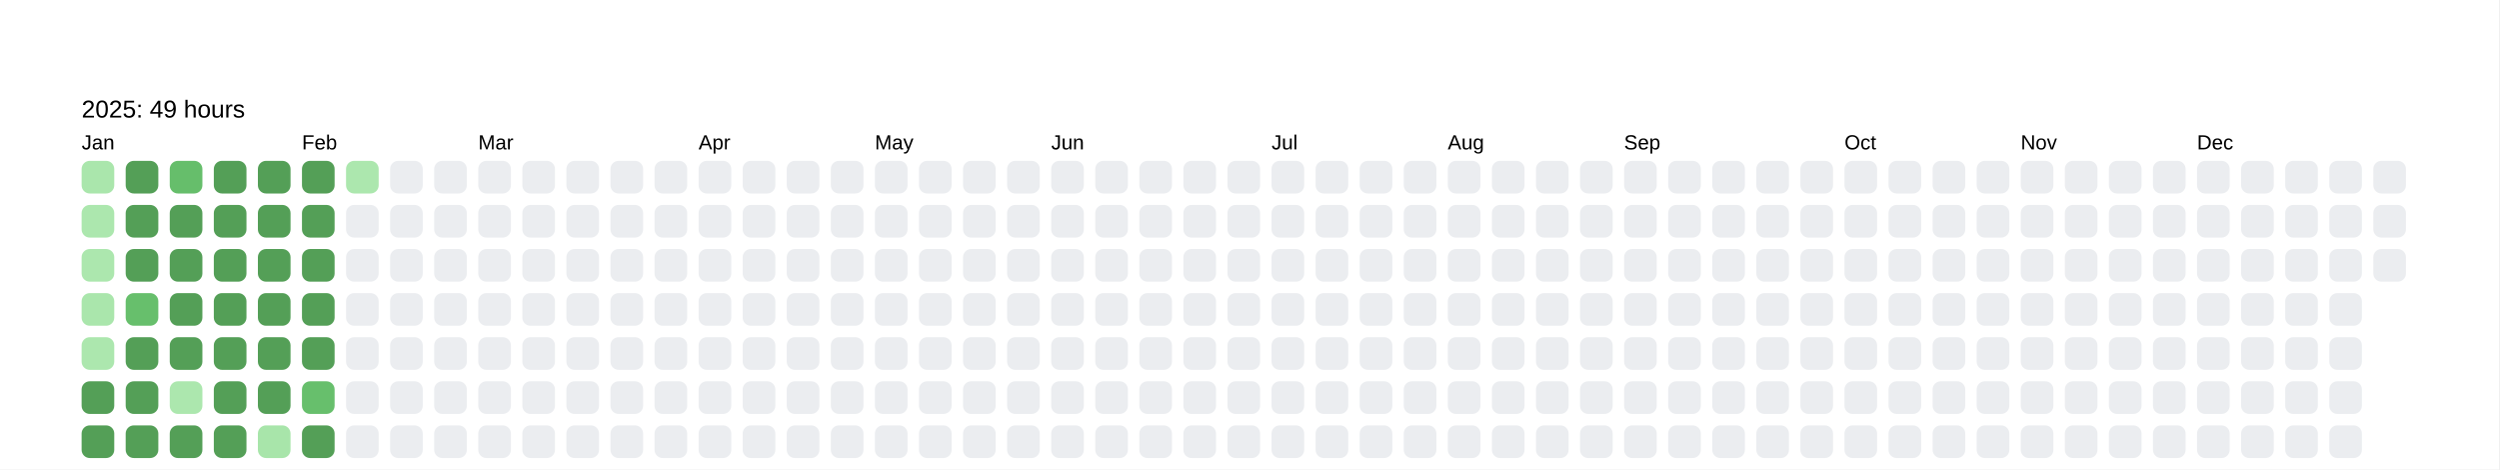
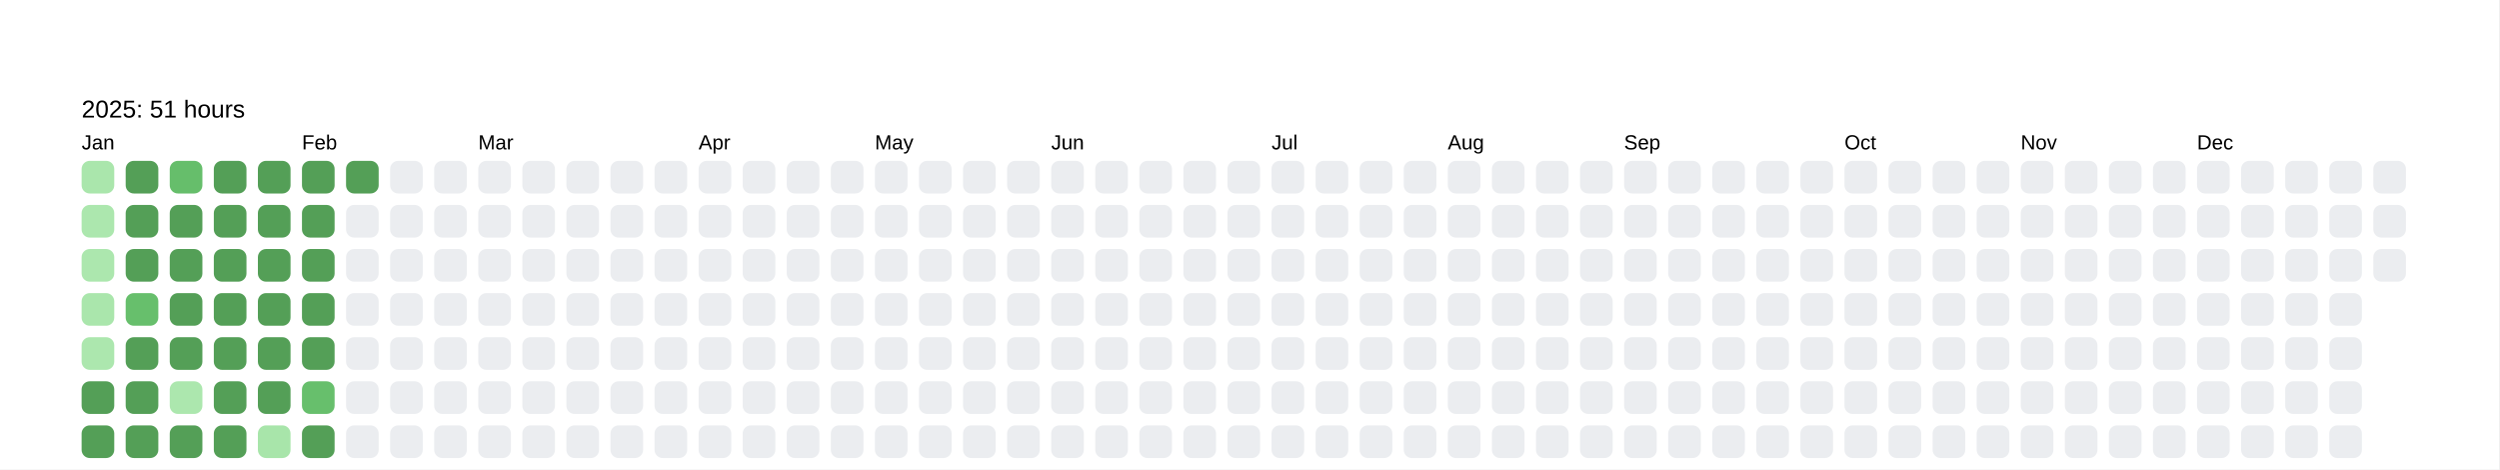
<svg xmlns="http://www.w3.org/2000/svg" baseProfile="full" height="57.5mm" version="1.1" viewBox="0,0,306.2,57.5" width="306.2mm">
  <defs />
  <rect fill="#FFFFFF" height="57.5" width="306.2" x="0" y="0" />
  <text fill="#000000" style="font-size:6px; font-family:Arial; font-weight:bold;" x="10" y="10" />
-   <text fill="#000000" style="font-size:3px; font-family:Arial;" x="10" y="14.4">2025: 49 hours</text>
+   <text fill="#000000" style="font-size:3px; font-family:Arial;" x="10" y="14.4">2025: 51 hours</text>
  <text fill="#000000" style="font-size:2.5px; font-family:Arial" x="10" y="18.3">Jan</text>
  <rect fill="#aae6ac" height="4" rx="1" ry="1" width="4" x="10" y="19.7" />
  <rect fill="#ace7ae" height="4" rx="1" ry="1" width="4" x="10" y="25.1" />
  <rect fill="#ace7ae" height="4" rx="1" ry="1" width="4" x="10" y="30.5" />
  <rect fill="#aae6ac" height="4" rx="1" ry="1" width="4" x="10" y="35.9" />
  <rect fill="#ace7ae" height="4" rx="1" ry="1" width="4" x="10" y="41.3" />
  <rect fill="#549F57" height="4" rx="1" ry="1" width="4" x="10" y="46.7" />
  <rect fill="#549F57" height="4" rx="1" ry="1" width="4" x="10" y="52.1" />
  <rect fill="#549F57" height="4" rx="1" ry="1" width="4" x="15.4" y="19.7" />
  <rect fill="#549F57" height="4" rx="1" ry="1" width="4" x="15.4" y="25.1" />
  <rect fill="#549F57" height="4" rx="1" ry="1" width="4" x="15.4" y="30.5" />
  <rect fill="#67bf6c" height="4" rx="1" ry="1" width="4" x="15.4" y="35.9" />
  <rect fill="#549F57" height="4" rx="1" ry="1" width="4" x="15.4" y="41.3" />
  <rect fill="#549F57" height="4" rx="1" ry="1" width="4" x="15.4" y="46.7" />
  <rect fill="#549F57" height="4" rx="1" ry="1" width="4" x="15.4" y="52.1" />
  <rect fill="#66be6b" height="4" rx="1" ry="1" width="4" x="20.8" y="19.7" />
  <rect fill="#549F57" height="4" rx="1" ry="1" width="4" x="20.8" y="25.1" />
  <rect fill="#549F57" height="4" rx="1" ry="1" width="4" x="20.8" y="30.5" />
  <rect fill="#549F57" height="4" rx="1" ry="1" width="4" x="20.8" y="35.9" />
  <rect fill="#549F57" height="4" rx="1" ry="1" width="4" x="20.8" y="41.3" />
  <rect fill="#ace7ae" height="4" rx="1" ry="1" width="4" x="20.8" y="46.7" />
  <rect fill="#549F57" height="4" rx="1" ry="1" width="4" x="20.8" y="52.1" />
  <rect fill="#549F57" height="4" rx="1" ry="1" width="4" x="26.2" y="19.7" />
  <rect fill="#549F57" height="4" rx="1" ry="1" width="4" x="26.2" y="25.1" />
  <rect fill="#549F57" height="4" rx="1" ry="1" width="4" x="26.2" y="30.5" />
  <rect fill="#549F57" height="4" rx="1" ry="1" width="4" x="26.2" y="35.9" />
  <rect fill="#549F57" height="4" rx="1" ry="1" width="4" x="26.2" y="41.3" />
  <rect fill="#549F57" height="4" rx="1" ry="1" width="4" x="26.2" y="46.7" />
  <rect fill="#549F57" height="4" rx="1" ry="1" width="4" x="26.2" y="52.1" />
  <rect fill="#549F57" height="4" rx="1" ry="1" width="4" x="31.6" y="19.7" />
  <rect fill="#549F57" height="4" rx="1" ry="1" width="4" x="31.6" y="25.1" />
  <rect fill="#549F57" height="4" rx="1" ry="1" width="4" x="31.6" y="30.5" />
  <rect fill="#549F57" height="4" rx="1" ry="1" width="4" x="31.6" y="35.9" />
  <rect fill="#549F57" height="4" rx="1" ry="1" width="4" x="31.6" y="41.3" />
  <rect fill="#549F57" height="4" rx="1" ry="1" width="4" x="31.6" y="46.7" />
  <rect fill="#a8e5aa" height="4" rx="1" ry="1" width="4" x="31.6" y="52.1" />
  <text fill="#000000" style="font-size:2.5px; font-family:Arial" x="37.0" y="18.3">Feb</text>
  <rect fill="#549F57" height="4" rx="1" ry="1" width="4" x="37.0" y="19.7" />
  <rect fill="#549F57" height="4" rx="1" ry="1" width="4" x="37.0" y="25.1" />
  <rect fill="#549F57" height="4" rx="1" ry="1" width="4" x="37.0" y="30.5" />
  <rect fill="#549F57" height="4" rx="1" ry="1" width="4" x="37.0" y="35.9" />
  <rect fill="#549F57" height="4" rx="1" ry="1" width="4" x="37.0" y="41.3" />
  <rect fill="#67bf6c" height="4" rx="1" ry="1" width="4" x="37.0" y="46.7" />
  <rect fill="#549F57" height="4" rx="1" ry="1" width="4" x="37.0" y="52.1" />
-   <rect fill="#ace7ae" height="4" rx="1" ry="1" width="4" x="42.4" y="19.7" />
+   <rect fill="#549F57" height="4" rx="1" ry="1" width="4" x="42.4" y="19.7" />
  <rect fill="#EBEDF0" height="4" rx="1" ry="1" width="4" x="42.4" y="25.1" />
  <rect fill="#EBEDF0" height="4" rx="1" ry="1" width="4" x="42.4" y="30.5" />
  <rect fill="#EBEDF0" height="4" rx="1" ry="1" width="4" x="42.4" y="35.9" />
  <rect fill="#EBEDF0" height="4" rx="1" ry="1" width="4" x="42.4" y="41.3" />
  <rect fill="#EBEDF0" height="4" rx="1" ry="1" width="4" x="42.4" y="46.7" />
  <rect fill="#EBEDF0" height="4" rx="1" ry="1" width="4" x="42.4" y="52.1" />
  <rect fill="#EBEDF0" height="4" rx="1" ry="1" width="4" x="47.8" y="19.7" />
  <rect fill="#EBEDF0" height="4" rx="1" ry="1" width="4" x="47.8" y="25.1" />
  <rect fill="#EBEDF0" height="4" rx="1" ry="1" width="4" x="47.8" y="30.5" />
  <rect fill="#EBEDF0" height="4" rx="1" ry="1" width="4" x="47.8" y="35.9" />
  <rect fill="#EBEDF0" height="4" rx="1" ry="1" width="4" x="47.8" y="41.3" />
  <rect fill="#EBEDF0" height="4" rx="1" ry="1" width="4" x="47.8" y="46.7" />
  <rect fill="#EBEDF0" height="4" rx="1" ry="1" width="4" x="47.8" y="52.1" />
  <rect fill="#EBEDF0" height="4" rx="1" ry="1" width="4" x="53.2" y="19.7" />
  <rect fill="#EBEDF0" height="4" rx="1" ry="1" width="4" x="53.2" y="25.1" />
  <rect fill="#EBEDF0" height="4" rx="1" ry="1" width="4" x="53.2" y="30.5" />
  <rect fill="#EBEDF0" height="4" rx="1" ry="1" width="4" x="53.2" y="35.9" />
  <rect fill="#EBEDF0" height="4" rx="1" ry="1" width="4" x="53.2" y="41.3" />
  <rect fill="#EBEDF0" height="4" rx="1" ry="1" width="4" x="53.2" y="46.7" />
  <rect fill="#EBEDF0" height="4" rx="1" ry="1" width="4" x="53.2" y="52.1" />
  <text fill="#000000" style="font-size:2.5px; font-family:Arial" x="58.6" y="18.3">Mar</text>
  <rect fill="#EBEDF0" height="4" rx="1" ry="1" width="4" x="58.6" y="19.7" />
  <rect fill="#EBEDF0" height="4" rx="1" ry="1" width="4" x="58.6" y="25.1" />
  <rect fill="#EBEDF0" height="4" rx="1" ry="1" width="4" x="58.6" y="30.5" />
  <rect fill="#EBEDF0" height="4" rx="1" ry="1" width="4" x="58.6" y="35.9" />
  <rect fill="#EBEDF0" height="4" rx="1" ry="1" width="4" x="58.6" y="41.3" />
  <rect fill="#EBEDF0" height="4" rx="1" ry="1" width="4" x="58.6" y="46.7" />
  <rect fill="#EBEDF0" height="4" rx="1" ry="1" width="4" x="58.6" y="52.1" />
  <rect fill="#EBEDF0" height="4" rx="1" ry="1" width="4" x="64" y="19.7" />
  <rect fill="#EBEDF0" height="4" rx="1" ry="1" width="4" x="64" y="25.1" />
  <rect fill="#EBEDF0" height="4" rx="1" ry="1" width="4" x="64" y="30.5" />
  <rect fill="#EBEDF0" height="4" rx="1" ry="1" width="4" x="64" y="35.9" />
  <rect fill="#EBEDF0" height="4" rx="1" ry="1" width="4" x="64" y="41.3" />
  <rect fill="#EBEDF0" height="4" rx="1" ry="1" width="4" x="64" y="46.7" />
  <rect fill="#EBEDF0" height="4" rx="1" ry="1" width="4" x="64" y="52.1" />
  <rect fill="#EBEDF0" height="4" rx="1" ry="1" width="4" x="69.4" y="19.7" />
  <rect fill="#EBEDF0" height="4" rx="1" ry="1" width="4" x="69.4" y="25.1" />
  <rect fill="#EBEDF0" height="4" rx="1" ry="1" width="4" x="69.4" y="30.5" />
  <rect fill="#EBEDF0" height="4" rx="1" ry="1" width="4" x="69.4" y="35.9" />
  <rect fill="#EBEDF0" height="4" rx="1" ry="1" width="4" x="69.4" y="41.3" />
  <rect fill="#EBEDF0" height="4" rx="1" ry="1" width="4" x="69.4" y="46.7" />
  <rect fill="#EBEDF0" height="4" rx="1" ry="1" width="4" x="69.4" y="52.1" />
  <rect fill="#EBEDF0" height="4" rx="1" ry="1" width="4" x="74.8" y="19.7" />
  <rect fill="#EBEDF0" height="4" rx="1" ry="1" width="4" x="74.8" y="25.1" />
  <rect fill="#EBEDF0" height="4" rx="1" ry="1" width="4" x="74.8" y="30.5" />
  <rect fill="#EBEDF0" height="4" rx="1" ry="1" width="4" x="74.8" y="35.9" />
  <rect fill="#EBEDF0" height="4" rx="1" ry="1" width="4" x="74.8" y="41.3" />
  <rect fill="#EBEDF0" height="4" rx="1" ry="1" width="4" x="74.8" y="46.7" />
  <rect fill="#EBEDF0" height="4" rx="1" ry="1" width="4" x="74.8" y="52.1" />
  <rect fill="#EBEDF0" height="4" rx="1" ry="1" width="4" x="80.2" y="19.7" />
  <rect fill="#EBEDF0" height="4" rx="1" ry="1" width="4" x="80.2" y="25.1" />
  <rect fill="#EBEDF0" height="4" rx="1" ry="1" width="4" x="80.2" y="30.5" />
  <rect fill="#EBEDF0" height="4" rx="1" ry="1" width="4" x="80.2" y="35.9" />
  <rect fill="#EBEDF0" height="4" rx="1" ry="1" width="4" x="80.2" y="41.3" />
  <rect fill="#EBEDF0" height="4" rx="1" ry="1" width="4" x="80.2" y="46.7" />
  <rect fill="#EBEDF0" height="4" rx="1" ry="1" width="4" x="80.2" y="52.1" />
  <text fill="#000000" style="font-size:2.5px; font-family:Arial" x="85.6" y="18.3">Apr</text>
  <rect fill="#EBEDF0" height="4" rx="1" ry="1" width="4" x="85.6" y="19.7" />
  <rect fill="#EBEDF0" height="4" rx="1" ry="1" width="4" x="85.6" y="25.1" />
  <rect fill="#EBEDF0" height="4" rx="1" ry="1" width="4" x="85.6" y="30.5" />
  <rect fill="#EBEDF0" height="4" rx="1" ry="1" width="4" x="85.6" y="35.9" />
  <rect fill="#EBEDF0" height="4" rx="1" ry="1" width="4" x="85.6" y="41.3" />
  <rect fill="#EBEDF0" height="4" rx="1" ry="1" width="4" x="85.6" y="46.7" />
  <rect fill="#EBEDF0" height="4" rx="1" ry="1" width="4" x="85.6" y="52.1" />
  <rect fill="#EBEDF0" height="4" rx="1" ry="1" width="4" x="91" y="19.7" />
  <rect fill="#EBEDF0" height="4" rx="1" ry="1" width="4" x="91" y="25.1" />
  <rect fill="#EBEDF0" height="4" rx="1" ry="1" width="4" x="91" y="30.5" />
  <rect fill="#EBEDF0" height="4" rx="1" ry="1" width="4" x="91" y="35.9" />
  <rect fill="#EBEDF0" height="4" rx="1" ry="1" width="4" x="91" y="41.3" />
  <rect fill="#EBEDF0" height="4" rx="1" ry="1" width="4" x="91" y="46.7" />
  <rect fill="#EBEDF0" height="4" rx="1" ry="1" width="4" x="91" y="52.1" />
  <rect fill="#EBEDF0" height="4" rx="1" ry="1" width="4" x="96.4" y="19.7" />
  <rect fill="#EBEDF0" height="4" rx="1" ry="1" width="4" x="96.4" y="25.1" />
  <rect fill="#EBEDF0" height="4" rx="1" ry="1" width="4" x="96.4" y="30.5" />
  <rect fill="#EBEDF0" height="4" rx="1" ry="1" width="4" x="96.4" y="35.9" />
  <rect fill="#EBEDF0" height="4" rx="1" ry="1" width="4" x="96.4" y="41.3" />
  <rect fill="#EBEDF0" height="4" rx="1" ry="1" width="4" x="96.4" y="46.7" />
  <rect fill="#EBEDF0" height="4" rx="1" ry="1" width="4" x="96.4" y="52.1" />
  <rect fill="#EBEDF0" height="4" rx="1" ry="1" width="4" x="101.8" y="19.7" />
  <rect fill="#EBEDF0" height="4" rx="1" ry="1" width="4" x="101.8" y="25.1" />
  <rect fill="#EBEDF0" height="4" rx="1" ry="1" width="4" x="101.8" y="30.5" />
  <rect fill="#EBEDF0" height="4" rx="1" ry="1" width="4" x="101.8" y="35.9" />
  <rect fill="#EBEDF0" height="4" rx="1" ry="1" width="4" x="101.8" y="41.3" />
  <rect fill="#EBEDF0" height="4" rx="1" ry="1" width="4" x="101.8" y="46.7" />
  <rect fill="#EBEDF0" height="4" rx="1" ry="1" width="4" x="101.8" y="52.1" />
  <text fill="#000000" style="font-size:2.5px; font-family:Arial" x="107.2" y="18.3">May</text>
  <rect fill="#EBEDF0" height="4" rx="1" ry="1" width="4" x="107.2" y="19.7" />
  <rect fill="#EBEDF0" height="4" rx="1" ry="1" width="4" x="107.2" y="25.1" />
  <rect fill="#EBEDF0" height="4" rx="1" ry="1" width="4" x="107.2" y="30.5" />
  <rect fill="#EBEDF0" height="4" rx="1" ry="1" width="4" x="107.2" y="35.9" />
  <rect fill="#EBEDF0" height="4" rx="1" ry="1" width="4" x="107.2" y="41.3" />
  <rect fill="#EBEDF0" height="4" rx="1" ry="1" width="4" x="107.2" y="46.7" />
  <rect fill="#EBEDF0" height="4" rx="1" ry="1" width="4" x="107.2" y="52.1" />
  <rect fill="#EBEDF0" height="4" rx="1" ry="1" width="4" x="112.6" y="19.7" />
  <rect fill="#EBEDF0" height="4" rx="1" ry="1" width="4" x="112.6" y="25.1" />
  <rect fill="#EBEDF0" height="4" rx="1" ry="1" width="4" x="112.6" y="30.5" />
  <rect fill="#EBEDF0" height="4" rx="1" ry="1" width="4" x="112.6" y="35.9" />
  <rect fill="#EBEDF0" height="4" rx="1" ry="1" width="4" x="112.6" y="41.3" />
  <rect fill="#EBEDF0" height="4" rx="1" ry="1" width="4" x="112.6" y="46.7" />
  <rect fill="#EBEDF0" height="4" rx="1" ry="1" width="4" x="112.6" y="52.1" />
  <rect fill="#EBEDF0" height="4" rx="1" ry="1" width="4" x="118" y="19.7" />
  <rect fill="#EBEDF0" height="4" rx="1" ry="1" width="4" x="118" y="25.1" />
  <rect fill="#EBEDF0" height="4" rx="1" ry="1" width="4" x="118" y="30.5" />
  <rect fill="#EBEDF0" height="4" rx="1" ry="1" width="4" x="118" y="35.9" />
  <rect fill="#EBEDF0" height="4" rx="1" ry="1" width="4" x="118" y="41.3" />
  <rect fill="#EBEDF0" height="4" rx="1" ry="1" width="4" x="118" y="46.7" />
  <rect fill="#EBEDF0" height="4" rx="1" ry="1" width="4" x="118" y="52.1" />
  <rect fill="#EBEDF0" height="4" rx="1" ry="1" width="4" x="123.4" y="19.7" />
  <rect fill="#EBEDF0" height="4" rx="1" ry="1" width="4" x="123.4" y="25.1" />
  <rect fill="#EBEDF0" height="4" rx="1" ry="1" width="4" x="123.4" y="30.5" />
  <rect fill="#EBEDF0" height="4" rx="1" ry="1" width="4" x="123.4" y="35.9" />
  <rect fill="#EBEDF0" height="4" rx="1" ry="1" width="4" x="123.4" y="41.3" />
  <rect fill="#EBEDF0" height="4" rx="1" ry="1" width="4" x="123.4" y="46.7" />
  <rect fill="#EBEDF0" height="4" rx="1" ry="1" width="4" x="123.4" y="52.1" />
  <text fill="#000000" style="font-size:2.5px; font-family:Arial" x="128.8" y="18.3">Jun</text>
  <rect fill="#EBEDF0" height="4" rx="1" ry="1" width="4" x="128.8" y="19.7" />
  <rect fill="#EBEDF0" height="4" rx="1" ry="1" width="4" x="128.8" y="25.1" />
  <rect fill="#EBEDF0" height="4" rx="1" ry="1" width="4" x="128.8" y="30.5" />
  <rect fill="#EBEDF0" height="4" rx="1" ry="1" width="4" x="128.8" y="35.9" />
  <rect fill="#EBEDF0" height="4" rx="1" ry="1" width="4" x="128.8" y="41.3" />
  <rect fill="#EBEDF0" height="4" rx="1" ry="1" width="4" x="128.8" y="46.7" />
  <rect fill="#EBEDF0" height="4" rx="1" ry="1" width="4" x="128.8" y="52.1" />
  <rect fill="#EBEDF0" height="4" rx="1" ry="1" width="4" x="134.2" y="19.7" />
  <rect fill="#EBEDF0" height="4" rx="1" ry="1" width="4" x="134.2" y="25.1" />
  <rect fill="#EBEDF0" height="4" rx="1" ry="1" width="4" x="134.2" y="30.5" />
  <rect fill="#EBEDF0" height="4" rx="1" ry="1" width="4" x="134.2" y="35.9" />
  <rect fill="#EBEDF0" height="4" rx="1" ry="1" width="4" x="134.2" y="41.3" />
  <rect fill="#EBEDF0" height="4" rx="1" ry="1" width="4" x="134.2" y="46.7" />
  <rect fill="#EBEDF0" height="4" rx="1" ry="1" width="4" x="134.2" y="52.1" />
  <rect fill="#EBEDF0" height="4" rx="1" ry="1" width="4" x="139.6" y="19.7" />
  <rect fill="#EBEDF0" height="4" rx="1" ry="1" width="4" x="139.6" y="25.1" />
  <rect fill="#EBEDF0" height="4" rx="1" ry="1" width="4" x="139.6" y="30.5" />
  <rect fill="#EBEDF0" height="4" rx="1" ry="1" width="4" x="139.6" y="35.9" />
  <rect fill="#EBEDF0" height="4" rx="1" ry="1" width="4" x="139.6" y="41.3" />
  <rect fill="#EBEDF0" height="4" rx="1" ry="1" width="4" x="139.6" y="46.7" />
  <rect fill="#EBEDF0" height="4" rx="1" ry="1" width="4" x="139.6" y="52.1" />
  <rect fill="#EBEDF0" height="4" rx="1" ry="1" width="4" x="145" y="19.7" />
  <rect fill="#EBEDF0" height="4" rx="1" ry="1" width="4" x="145" y="25.1" />
  <rect fill="#EBEDF0" height="4" rx="1" ry="1" width="4" x="145" y="30.5" />
  <rect fill="#EBEDF0" height="4" rx="1" ry="1" width="4" x="145" y="35.9" />
  <rect fill="#EBEDF0" height="4" rx="1" ry="1" width="4" x="145" y="41.3" />
  <rect fill="#EBEDF0" height="4" rx="1" ry="1" width="4" x="145" y="46.7" />
  <rect fill="#EBEDF0" height="4" rx="1" ry="1" width="4" x="145" y="52.1" />
  <rect fill="#EBEDF0" height="4" rx="1" ry="1" width="4" x="150.4" y="19.7" />
  <rect fill="#EBEDF0" height="4" rx="1" ry="1" width="4" x="150.4" y="25.1" />
  <rect fill="#EBEDF0" height="4" rx="1" ry="1" width="4" x="150.4" y="30.5" />
  <rect fill="#EBEDF0" height="4" rx="1" ry="1" width="4" x="150.4" y="35.9" />
  <rect fill="#EBEDF0" height="4" rx="1" ry="1" width="4" x="150.4" y="41.3" />
  <rect fill="#EBEDF0" height="4" rx="1" ry="1" width="4" x="150.4" y="46.7" />
  <rect fill="#EBEDF0" height="4" rx="1" ry="1" width="4" x="150.4" y="52.1" />
  <text fill="#000000" style="font-size:2.5px; font-family:Arial" x="155.8" y="18.3">Jul</text>
  <rect fill="#EBEDF0" height="4" rx="1" ry="1" width="4" x="155.8" y="19.7" />
  <rect fill="#EBEDF0" height="4" rx="1" ry="1" width="4" x="155.8" y="25.1" />
  <rect fill="#EBEDF0" height="4" rx="1" ry="1" width="4" x="155.8" y="30.5" />
  <rect fill="#EBEDF0" height="4" rx="1" ry="1" width="4" x="155.8" y="35.9" />
  <rect fill="#EBEDF0" height="4" rx="1" ry="1" width="4" x="155.8" y="41.3" />
  <rect fill="#EBEDF0" height="4" rx="1" ry="1" width="4" x="155.8" y="46.7" />
  <rect fill="#EBEDF0" height="4" rx="1" ry="1" width="4" x="155.8" y="52.1" />
  <rect fill="#EBEDF0" height="4" rx="1" ry="1" width="4" x="161.2" y="19.7" />
  <rect fill="#EBEDF0" height="4" rx="1" ry="1" width="4" x="161.2" y="25.1" />
  <rect fill="#EBEDF0" height="4" rx="1" ry="1" width="4" x="161.2" y="30.5" />
  <rect fill="#EBEDF0" height="4" rx="1" ry="1" width="4" x="161.2" y="35.9" />
  <rect fill="#EBEDF0" height="4" rx="1" ry="1" width="4" x="161.2" y="41.3" />
  <rect fill="#EBEDF0" height="4" rx="1" ry="1" width="4" x="161.2" y="46.7" />
  <rect fill="#EBEDF0" height="4" rx="1" ry="1" width="4" x="161.2" y="52.1" />
  <rect fill="#EBEDF0" height="4" rx="1" ry="1" width="4" x="166.6" y="19.7" />
  <rect fill="#EBEDF0" height="4" rx="1" ry="1" width="4" x="166.6" y="25.1" />
  <rect fill="#EBEDF0" height="4" rx="1" ry="1" width="4" x="166.6" y="30.5" />
  <rect fill="#EBEDF0" height="4" rx="1" ry="1" width="4" x="166.6" y="35.9" />
  <rect fill="#EBEDF0" height="4" rx="1" ry="1" width="4" x="166.6" y="41.3" />
  <rect fill="#EBEDF0" height="4" rx="1" ry="1" width="4" x="166.6" y="46.7" />
  <rect fill="#EBEDF0" height="4" rx="1" ry="1" width="4" x="166.6" y="52.1" />
  <rect fill="#EBEDF0" height="4" rx="1" ry="1" width="4" x="172" y="19.7" />
  <rect fill="#EBEDF0" height="4" rx="1" ry="1" width="4" x="172" y="25.1" />
  <rect fill="#EBEDF0" height="4" rx="1" ry="1" width="4" x="172" y="30.5" />
  <rect fill="#EBEDF0" height="4" rx="1" ry="1" width="4" x="172" y="35.9" />
  <rect fill="#EBEDF0" height="4" rx="1" ry="1" width="4" x="172" y="41.3" />
  <rect fill="#EBEDF0" height="4" rx="1" ry="1" width="4" x="172" y="46.7" />
  <rect fill="#EBEDF0" height="4" rx="1" ry="1" width="4" x="172" y="52.1" />
  <text fill="#000000" style="font-size:2.5px; font-family:Arial" x="177.4" y="18.3">Aug</text>
  <rect fill="#EBEDF0" height="4" rx="1" ry="1" width="4" x="177.4" y="19.7" />
  <rect fill="#EBEDF0" height="4" rx="1" ry="1" width="4" x="177.4" y="25.1" />
  <rect fill="#EBEDF0" height="4" rx="1" ry="1" width="4" x="177.4" y="30.5" />
  <rect fill="#EBEDF0" height="4" rx="1" ry="1" width="4" x="177.4" y="35.9" />
  <rect fill="#EBEDF0" height="4" rx="1" ry="1" width="4" x="177.4" y="41.3" />
  <rect fill="#EBEDF0" height="4" rx="1" ry="1" width="4" x="177.4" y="46.7" />
  <rect fill="#EBEDF0" height="4" rx="1" ry="1" width="4" x="177.4" y="52.1" />
  <rect fill="#EBEDF0" height="4" rx="1" ry="1" width="4" x="182.8" y="19.7" />
  <rect fill="#EBEDF0" height="4" rx="1" ry="1" width="4" x="182.8" y="25.1" />
  <rect fill="#EBEDF0" height="4" rx="1" ry="1" width="4" x="182.8" y="30.5" />
  <rect fill="#EBEDF0" height="4" rx="1" ry="1" width="4" x="182.8" y="35.9" />
  <rect fill="#EBEDF0" height="4" rx="1" ry="1" width="4" x="182.8" y="41.3" />
  <rect fill="#EBEDF0" height="4" rx="1" ry="1" width="4" x="182.8" y="46.7" />
  <rect fill="#EBEDF0" height="4" rx="1" ry="1" width="4" x="182.8" y="52.1" />
  <rect fill="#EBEDF0" height="4" rx="1" ry="1" width="4" x="188.2" y="19.7" />
  <rect fill="#EBEDF0" height="4" rx="1" ry="1" width="4" x="188.2" y="25.1" />
  <rect fill="#EBEDF0" height="4" rx="1" ry="1" width="4" x="188.2" y="30.5" />
  <rect fill="#EBEDF0" height="4" rx="1" ry="1" width="4" x="188.2" y="35.9" />
  <rect fill="#EBEDF0" height="4" rx="1" ry="1" width="4" x="188.2" y="41.3" />
  <rect fill="#EBEDF0" height="4" rx="1" ry="1" width="4" x="188.2" y="46.7" />
  <rect fill="#EBEDF0" height="4" rx="1" ry="1" width="4" x="188.2" y="52.1" />
  <rect fill="#EBEDF0" height="4" rx="1" ry="1" width="4" x="193.6" y="19.7" />
  <rect fill="#EBEDF0" height="4" rx="1" ry="1" width="4" x="193.6" y="25.1" />
  <rect fill="#EBEDF0" height="4" rx="1" ry="1" width="4" x="193.6" y="30.5" />
  <rect fill="#EBEDF0" height="4" rx="1" ry="1" width="4" x="193.6" y="35.9" />
  <rect fill="#EBEDF0" height="4" rx="1" ry="1" width="4" x="193.6" y="41.3" />
  <rect fill="#EBEDF0" height="4" rx="1" ry="1" width="4" x="193.6" y="46.7" />
  <rect fill="#EBEDF0" height="4" rx="1" ry="1" width="4" x="193.6" y="52.1" />
  <text fill="#000000" style="font-size:2.5px; font-family:Arial" x="199" y="18.3">Sep</text>
  <rect fill="#EBEDF0" height="4" rx="1" ry="1" width="4" x="199" y="19.7" />
  <rect fill="#EBEDF0" height="4" rx="1" ry="1" width="4" x="199" y="25.1" />
  <rect fill="#EBEDF0" height="4" rx="1" ry="1" width="4" x="199" y="30.5" />
  <rect fill="#EBEDF0" height="4" rx="1" ry="1" width="4" x="199" y="35.9" />
  <rect fill="#EBEDF0" height="4" rx="1" ry="1" width="4" x="199" y="41.3" />
  <rect fill="#EBEDF0" height="4" rx="1" ry="1" width="4" x="199" y="46.7" />
  <rect fill="#EBEDF0" height="4" rx="1" ry="1" width="4" x="199" y="52.1" />
  <rect fill="#EBEDF0" height="4" rx="1" ry="1" width="4" x="204.4" y="19.7" />
  <rect fill="#EBEDF0" height="4" rx="1" ry="1" width="4" x="204.4" y="25.1" />
  <rect fill="#EBEDF0" height="4" rx="1" ry="1" width="4" x="204.4" y="30.5" />
  <rect fill="#EBEDF0" height="4" rx="1" ry="1" width="4" x="204.4" y="35.9" />
  <rect fill="#EBEDF0" height="4" rx="1" ry="1" width="4" x="204.4" y="41.3" />
  <rect fill="#EBEDF0" height="4" rx="1" ry="1" width="4" x="204.4" y="46.7" />
  <rect fill="#EBEDF0" height="4" rx="1" ry="1" width="4" x="204.4" y="52.1" />
  <rect fill="#EBEDF0" height="4" rx="1" ry="1" width="4" x="209.8" y="19.7" />
  <rect fill="#EBEDF0" height="4" rx="1" ry="1" width="4" x="209.8" y="25.1" />
  <rect fill="#EBEDF0" height="4" rx="1" ry="1" width="4" x="209.8" y="30.5" />
  <rect fill="#EBEDF0" height="4" rx="1" ry="1" width="4" x="209.8" y="35.9" />
  <rect fill="#EBEDF0" height="4" rx="1" ry="1" width="4" x="209.8" y="41.3" />
  <rect fill="#EBEDF0" height="4" rx="1" ry="1" width="4" x="209.8" y="46.7" />
  <rect fill="#EBEDF0" height="4" rx="1" ry="1" width="4" x="209.8" y="52.1" />
  <rect fill="#EBEDF0" height="4" rx="1" ry="1" width="4" x="215.2" y="19.7" />
  <rect fill="#EBEDF0" height="4" rx="1" ry="1" width="4" x="215.2" y="25.1" />
  <rect fill="#EBEDF0" height="4" rx="1" ry="1" width="4" x="215.2" y="30.5" />
  <rect fill="#EBEDF0" height="4" rx="1" ry="1" width="4" x="215.2" y="35.9" />
  <rect fill="#EBEDF0" height="4" rx="1" ry="1" width="4" x="215.2" y="41.3" />
  <rect fill="#EBEDF0" height="4" rx="1" ry="1" width="4" x="215.2" y="46.7" />
  <rect fill="#EBEDF0" height="4" rx="1" ry="1" width="4" x="215.2" y="52.1" />
  <rect fill="#EBEDF0" height="4" rx="1" ry="1" width="4" x="220.6" y="19.7" />
  <rect fill="#EBEDF0" height="4" rx="1" ry="1" width="4" x="220.6" y="25.1" />
  <rect fill="#EBEDF0" height="4" rx="1" ry="1" width="4" x="220.6" y="30.5" />
  <rect fill="#EBEDF0" height="4" rx="1" ry="1" width="4" x="220.6" y="35.9" />
  <rect fill="#EBEDF0" height="4" rx="1" ry="1" width="4" x="220.6" y="41.3" />
  <rect fill="#EBEDF0" height="4" rx="1" ry="1" width="4" x="220.6" y="46.7" />
  <rect fill="#EBEDF0" height="4" rx="1" ry="1" width="4" x="220.6" y="52.1" />
  <text fill="#000000" style="font-size:2.5px; font-family:Arial" x="226" y="18.3">Oct</text>
  <rect fill="#EBEDF0" height="4" rx="1" ry="1" width="4" x="226" y="19.7" />
  <rect fill="#EBEDF0" height="4" rx="1" ry="1" width="4" x="226" y="25.1" />
  <rect fill="#EBEDF0" height="4" rx="1" ry="1" width="4" x="226" y="30.5" />
  <rect fill="#EBEDF0" height="4" rx="1" ry="1" width="4" x="226" y="35.9" />
  <rect fill="#EBEDF0" height="4" rx="1" ry="1" width="4" x="226" y="41.3" />
  <rect fill="#EBEDF0" height="4" rx="1" ry="1" width="4" x="226" y="46.7" />
  <rect fill="#EBEDF0" height="4" rx="1" ry="1" width="4" x="226" y="52.1" />
  <rect fill="#EBEDF0" height="4" rx="1" ry="1" width="4" x="231.4" y="19.7" />
  <rect fill="#EBEDF0" height="4" rx="1" ry="1" width="4" x="231.4" y="25.1" />
  <rect fill="#EBEDF0" height="4" rx="1" ry="1" width="4" x="231.4" y="30.5" />
  <rect fill="#EBEDF0" height="4" rx="1" ry="1" width="4" x="231.4" y="35.9" />
  <rect fill="#EBEDF0" height="4" rx="1" ry="1" width="4" x="231.4" y="41.3" />
  <rect fill="#EBEDF0" height="4" rx="1" ry="1" width="4" x="231.4" y="46.7" />
  <rect fill="#EBEDF0" height="4" rx="1" ry="1" width="4" x="231.4" y="52.1" />
  <rect fill="#EBEDF0" height="4" rx="1" ry="1" width="4" x="236.8" y="19.7" />
  <rect fill="#EBEDF0" height="4" rx="1" ry="1" width="4" x="236.8" y="25.1" />
  <rect fill="#EBEDF0" height="4" rx="1" ry="1" width="4" x="236.8" y="30.5" />
  <rect fill="#EBEDF0" height="4" rx="1" ry="1" width="4" x="236.8" y="35.9" />
  <rect fill="#EBEDF0" height="4" rx="1" ry="1" width="4" x="236.8" y="41.3" />
  <rect fill="#EBEDF0" height="4" rx="1" ry="1" width="4" x="236.8" y="46.7" />
  <rect fill="#EBEDF0" height="4" rx="1" ry="1" width="4" x="236.8" y="52.1" />
  <rect fill="#EBEDF0" height="4" rx="1" ry="1" width="4" x="242.2" y="19.7" />
  <rect fill="#EBEDF0" height="4" rx="1" ry="1" width="4" x="242.2" y="25.1" />
  <rect fill="#EBEDF0" height="4" rx="1" ry="1" width="4" x="242.2" y="30.5" />
  <rect fill="#EBEDF0" height="4" rx="1" ry="1" width="4" x="242.2" y="35.9" />
  <rect fill="#EBEDF0" height="4" rx="1" ry="1" width="4" x="242.2" y="41.3" />
  <rect fill="#EBEDF0" height="4" rx="1" ry="1" width="4" x="242.2" y="46.7" />
  <rect fill="#EBEDF0" height="4" rx="1" ry="1" width="4" x="242.2" y="52.1" />
  <text fill="#000000" style="font-size:2.5px; font-family:Arial" x="247.6" y="18.3">Nov</text>
  <rect fill="#EBEDF0" height="4" rx="1" ry="1" width="4" x="247.6" y="19.7" />
  <rect fill="#EBEDF0" height="4" rx="1" ry="1" width="4" x="247.6" y="25.1" />
  <rect fill="#EBEDF0" height="4" rx="1" ry="1" width="4" x="247.6" y="30.5" />
  <rect fill="#EBEDF0" height="4" rx="1" ry="1" width="4" x="247.6" y="35.9" />
  <rect fill="#EBEDF0" height="4" rx="1" ry="1" width="4" x="247.6" y="41.3" />
  <rect fill="#EBEDF0" height="4" rx="1" ry="1" width="4" x="247.6" y="46.7" />
  <rect fill="#EBEDF0" height="4" rx="1" ry="1" width="4" x="247.6" y="52.1" />
  <rect fill="#EBEDF0" height="4" rx="1" ry="1" width="4" x="253" y="19.7" />
  <rect fill="#EBEDF0" height="4" rx="1" ry="1" width="4" x="253" y="25.1" />
  <rect fill="#EBEDF0" height="4" rx="1" ry="1" width="4" x="253" y="30.5" />
  <rect fill="#EBEDF0" height="4" rx="1" ry="1" width="4" x="253" y="35.9" />
  <rect fill="#EBEDF0" height="4" rx="1" ry="1" width="4" x="253" y="41.3" />
  <rect fill="#EBEDF0" height="4" rx="1" ry="1" width="4" x="253" y="46.7" />
  <rect fill="#EBEDF0" height="4" rx="1" ry="1" width="4" x="253" y="52.1" />
  <rect fill="#EBEDF0" height="4" rx="1" ry="1" width="4" x="258.4" y="19.7" />
  <rect fill="#EBEDF0" height="4" rx="1" ry="1" width="4" x="258.4" y="25.1" />
  <rect fill="#EBEDF0" height="4" rx="1" ry="1" width="4" x="258.4" y="30.5" />
  <rect fill="#EBEDF0" height="4" rx="1" ry="1" width="4" x="258.4" y="35.9" />
  <rect fill="#EBEDF0" height="4" rx="1" ry="1" width="4" x="258.4" y="41.3" />
  <rect fill="#EBEDF0" height="4" rx="1" ry="1" width="4" x="258.4" y="46.7" />
  <rect fill="#EBEDF0" height="4" rx="1" ry="1" width="4" x="258.4" y="52.1" />
  <rect fill="#EBEDF0" height="4" rx="1" ry="1" width="4" x="263.8" y="19.7" />
  <rect fill="#EBEDF0" height="4" rx="1" ry="1" width="4" x="263.8" y="25.1" />
  <rect fill="#EBEDF0" height="4" rx="1" ry="1" width="4" x="263.8" y="30.5" />
  <rect fill="#EBEDF0" height="4" rx="1" ry="1" width="4" x="263.8" y="35.9" />
  <rect fill="#EBEDF0" height="4" rx="1" ry="1" width="4" x="263.8" y="41.3" />
  <rect fill="#EBEDF0" height="4" rx="1" ry="1" width="4" x="263.8" y="46.7" />
  <rect fill="#EBEDF0" height="4" rx="1" ry="1" width="4" x="263.8" y="52.1" />
  <text fill="#000000" style="font-size:2.5px; font-family:Arial" x="269.2" y="18.3">Dec</text>
  <rect fill="#EBEDF0" height="4" rx="1" ry="1" width="4" x="269.2" y="19.7" />
  <rect fill="#EBEDF0" height="4" rx="1" ry="1" width="4" x="269.2" y="25.1" />
  <rect fill="#EBEDF0" height="4" rx="1" ry="1" width="4" x="269.2" y="30.5" />
  <rect fill="#EBEDF0" height="4" rx="1" ry="1" width="4" x="269.2" y="35.9" />
  <rect fill="#EBEDF0" height="4" rx="1" ry="1" width="4" x="269.2" y="41.3" />
  <rect fill="#EBEDF0" height="4" rx="1" ry="1" width="4" x="269.2" y="46.7" />
  <rect fill="#EBEDF0" height="4" rx="1" ry="1" width="4" x="269.2" y="52.1" />
  <rect fill="#EBEDF0" height="4" rx="1" ry="1" width="4" x="274.6" y="19.7" />
  <rect fill="#EBEDF0" height="4" rx="1" ry="1" width="4" x="274.6" y="25.1" />
  <rect fill="#EBEDF0" height="4" rx="1" ry="1" width="4" x="274.6" y="30.5" />
  <rect fill="#EBEDF0" height="4" rx="1" ry="1" width="4" x="274.6" y="35.9" />
  <rect fill="#EBEDF0" height="4" rx="1" ry="1" width="4" x="274.6" y="41.3" />
  <rect fill="#EBEDF0" height="4" rx="1" ry="1" width="4" x="274.6" y="46.7" />
  <rect fill="#EBEDF0" height="4" rx="1" ry="1" width="4" x="274.6" y="52.1" />
  <rect fill="#EBEDF0" height="4" rx="1" ry="1" width="4" x="280" y="19.7" />
  <rect fill="#EBEDF0" height="4" rx="1" ry="1" width="4" x="280" y="25.1" />
  <rect fill="#EBEDF0" height="4" rx="1" ry="1" width="4" x="280" y="30.5" />
  <rect fill="#EBEDF0" height="4" rx="1" ry="1" width="4" x="280" y="35.9" />
  <rect fill="#EBEDF0" height="4" rx="1" ry="1" width="4" x="280" y="41.3" />
  <rect fill="#EBEDF0" height="4" rx="1" ry="1" width="4" x="280" y="46.7" />
  <rect fill="#EBEDF0" height="4" rx="1" ry="1" width="4" x="280" y="52.1" />
  <rect fill="#EBEDF0" height="4" rx="1" ry="1" width="4" x="285.4" y="19.7" />
  <rect fill="#EBEDF0" height="4" rx="1" ry="1" width="4" x="285.4" y="25.1" />
  <rect fill="#EBEDF0" height="4" rx="1" ry="1" width="4" x="285.4" y="30.5" />
  <rect fill="#EBEDF0" height="4" rx="1" ry="1" width="4" x="285.4" y="35.9" />
  <rect fill="#EBEDF0" height="4" rx="1" ry="1" width="4" x="285.4" y="41.3" />
  <rect fill="#EBEDF0" height="4" rx="1" ry="1" width="4" x="285.4" y="46.7" />
  <rect fill="#EBEDF0" height="4" rx="1" ry="1" width="4" x="285.4" y="52.1" />
  <rect fill="#EBEDF0" height="4" rx="1" ry="1" width="4" x="290.8" y="19.7" />
  <rect fill="#EBEDF0" height="4" rx="1" ry="1" width="4" x="290.8" y="25.1" />
  <rect fill="#EBEDF0" height="4" rx="1" ry="1" width="4" x="290.8" y="30.5" />
</svg>
